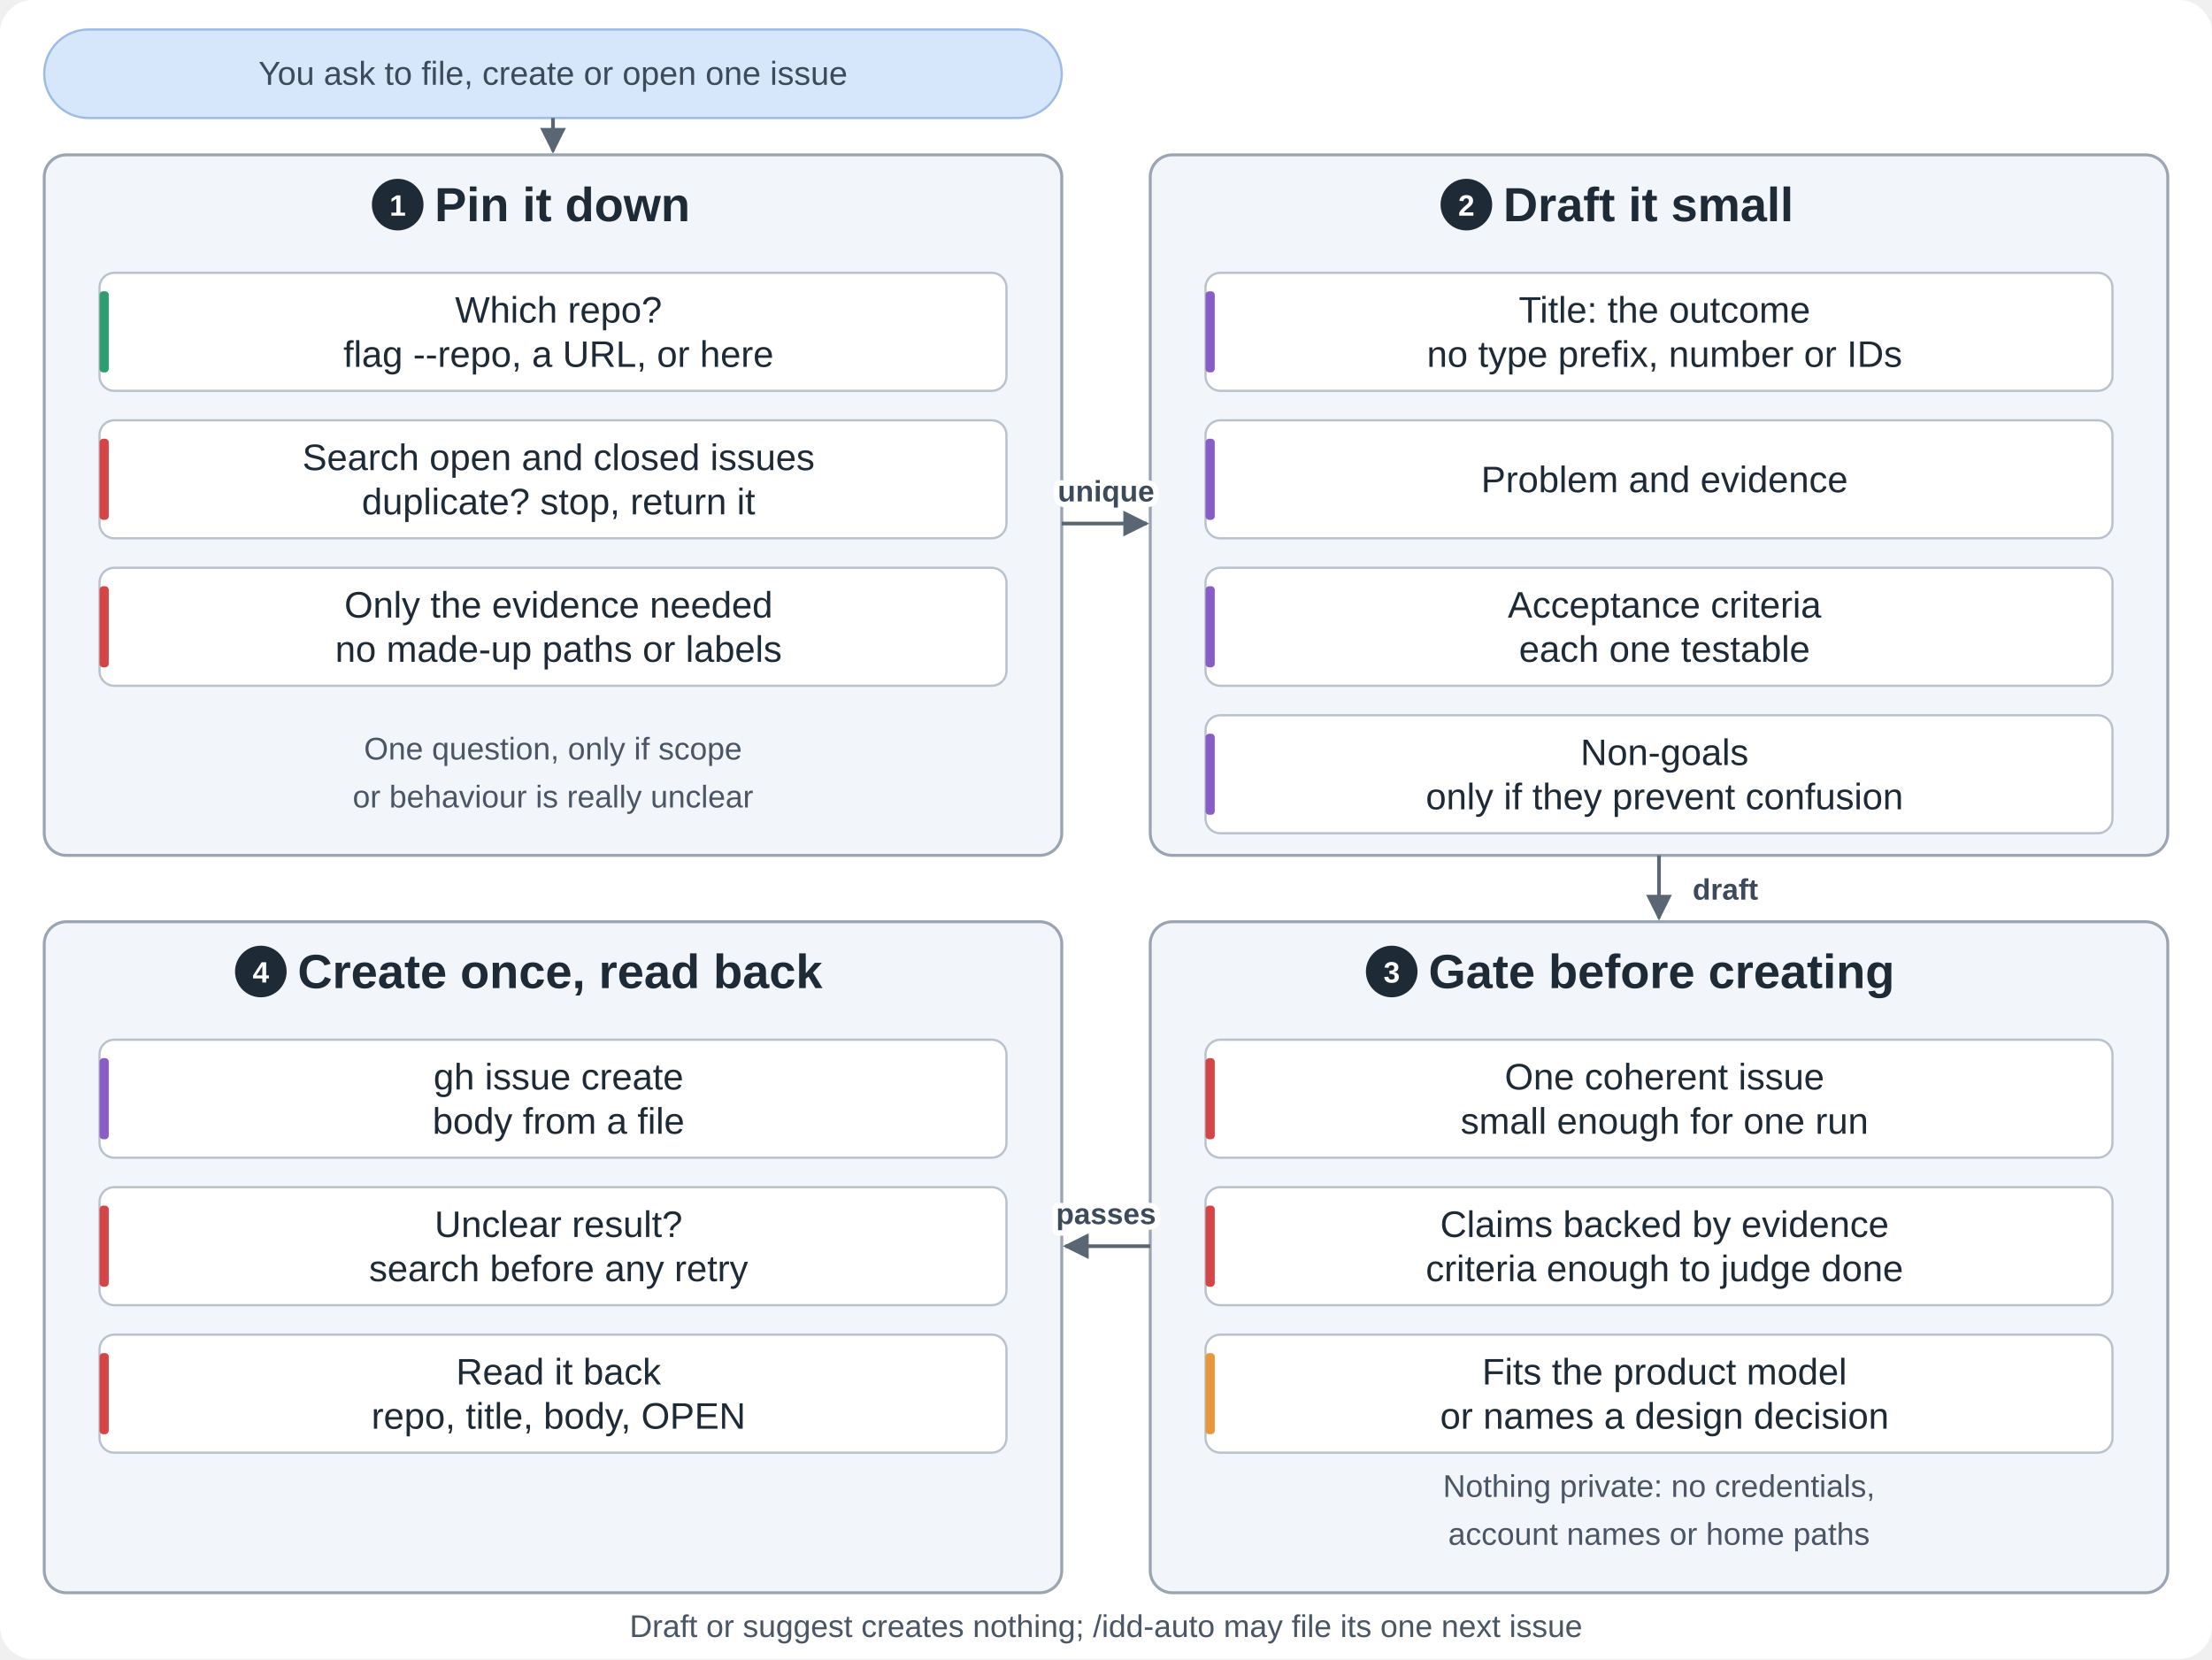
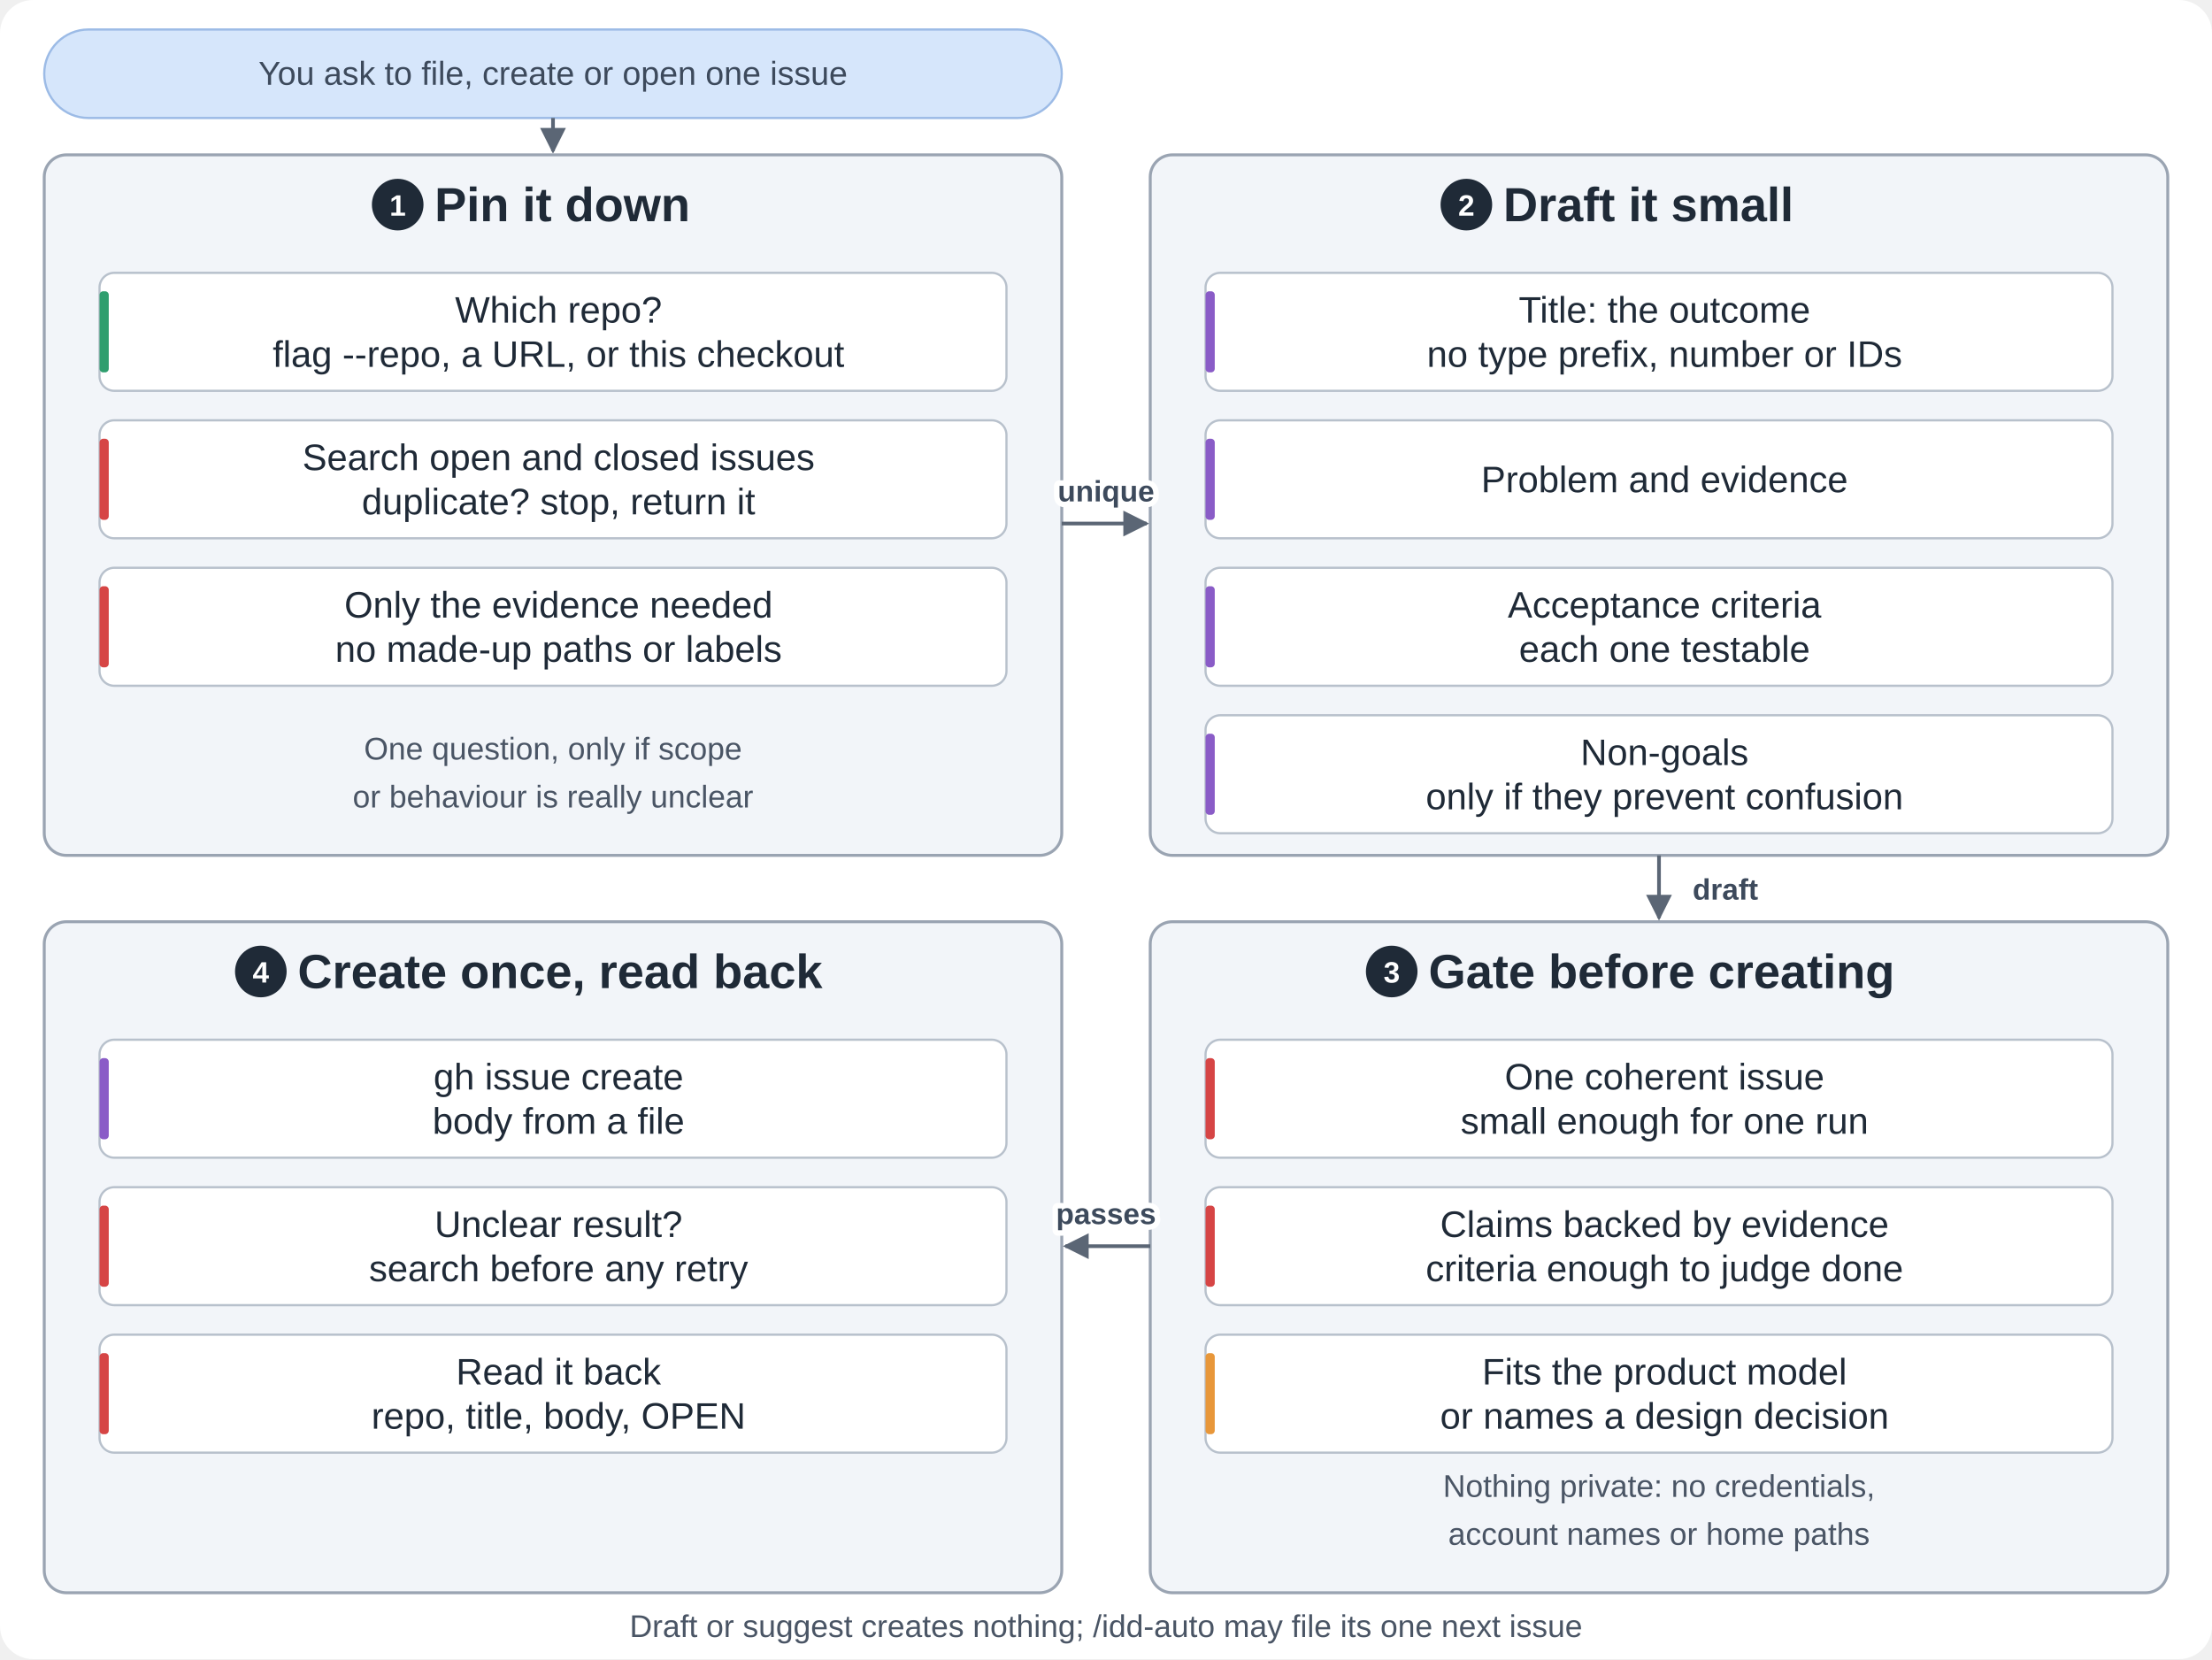
<svg xmlns="http://www.w3.org/2000/svg" viewBox="0 0 1200 900" width="1200" height="900" role="img" aria-labelledby="t d">
  <defs>
    <marker id="arr" viewBox="0 0 10 10" refX="9" refY="5" markerWidth="7" markerHeight="7" orient="auto">
      <path d="M0 0L10 5L0 10z" fill="#5b6675" />
    </marker>
    <marker id="ca" viewBox="0 0 10 10" refX="5" refY="5" markerWidth="6" markerHeight="6" orient="auto">
      <path d="M0 0L10 5L0 10z" fill="#5b6675" />
    </marker>
  </defs>
  <style>
text{font-family:-apple-system,"Helvetica Neue",Arial,"PingFang SC",sans-serif;fill:#1f2a37}
.gt{font-size:26px;font-weight:700}
.st{font-size:20px;font-weight:700}
.ag{font-size:20px}
.q{font-size:18px;fill:#3d4a5c}
.lb{font-size:17px;fill:#4a5565}
.al{font-size:16px;font-weight:600;fill:#3d4a5c;paint-order:stroke;stroke:#ffffff;stroke-width:6px;stroke-linejoin:round}
.grp{fill:#f2f5f9;stroke:#9aa4b2;stroke-width:1.6}
.sub{fill:#e8edf3;stroke:#b8c1cc;stroke-width:1.2}
.agent{fill:#ffffff;stroke:#b8c1cc;stroke-width:1.2}
.human{fill:#d6e6fb;stroke:#9cbbe6;stroke-width:1.2}
.front{fill:#dcf0e0;stroke:#9ccfa8;stroke-width:1.2}
.flow{stroke:#5b6675;stroke-width:2;fill:none;marker-end:url(#arr)}
.back{stroke-dasharray:7 5}
.cyc{stroke:#5b6675;stroke-width:2;fill:none;marker-end:url(#ca)}
.num{fill:#1f2a37}
.numt{font-size:16px;font-weight:700;fill:#ffffff}
</style>
  <rect width="1200" height="900" rx="18" fill="#ffffff" />
  <rect x="24" y="16" width="552" height="48" rx="24.0" class="human" />
  <text x="300.0" y="46.0" class="q" text-anchor="middle">You ask to file, create or open one issue</text>
  <path d="M300.0 64V82" class="flow" />
  <rect x="24" y="84" width="552" height="380" rx="12" class="grp" />
  <circle cx="215.75" cy="111" r="14" class="num" />
  <text x="215.75" y="117" class="numt" text-anchor="middle">1</text>
  <text x="235.75" y="120" class="gt" text-anchor="start">Pin it down</text>
  <rect x="54" y="148" width="492" height="64" rx="8" class="agent" />
  <rect x="54" y="158" width="5" height="44" rx="2" fill="#2f9e6e" />
  <text x="303.0" y="175.0" class="ag" text-anchor="middle">Which repo?</text>
-   <text x="303.0" y="199.0" class="ag" text-anchor="middle">flag --repo, a URL, or here</text>
+   <text x="303.0" y="199.0" class="ag" text-anchor="middle">flag --repo, a URL, or this checkout</text>
  <rect x="54" y="228" width="492" height="64" rx="8" class="agent" />
  <rect x="54" y="238" width="5" height="44" rx="2" fill="#d64545" />
  <text x="303.0" y="255.0" class="ag" text-anchor="middle">Search open and closed issues</text>
  <text x="303.0" y="279.0" class="ag" text-anchor="middle">duplicate? stop, return it</text>
  <rect x="54" y="308" width="492" height="64" rx="8" class="agent" />
  <rect x="54" y="318" width="5" height="44" rx="2" fill="#d64545" />
  <text x="303.0" y="335.0" class="ag" text-anchor="middle">Only the evidence needed</text>
  <text x="303.0" y="359.0" class="ag" text-anchor="middle">no made-up paths or labels</text>
  <text x="300.0" y="412" class="lb" text-anchor="middle">One question, only if scope</text>
  <text x="300.0" y="438" class="lb" text-anchor="middle">or behaviour is really unclear</text>
  <rect x="624" y="84" width="552" height="380" rx="12" class="grp" />
  <circle cx="795.5" cy="111" r="14" class="num" />
  <text x="795.5" y="117" class="numt" text-anchor="middle">2</text>
  <text x="815.5" y="120" class="gt" text-anchor="start">Draft it small</text>
  <rect x="654" y="148" width="492" height="64" rx="8" class="agent" />
  <rect x="654" y="158" width="5" height="44" rx="2" fill="#8a5cc7" />
  <text x="903.0" y="175.0" class="ag" text-anchor="middle">Title: the outcome</text>
  <text x="903.0" y="199.0" class="ag" text-anchor="middle">no type prefix, number or IDs</text>
  <rect x="654" y="228" width="492" height="64" rx="8" class="agent" />
  <rect x="654" y="238" width="5" height="44" rx="2" fill="#8a5cc7" />
  <text x="903.0" y="267.0" class="ag" text-anchor="middle">Problem and evidence</text>
  <rect x="654" y="308" width="492" height="64" rx="8" class="agent" />
  <rect x="654" y="318" width="5" height="44" rx="2" fill="#8a5cc7" />
  <text x="903.0" y="335.0" class="ag" text-anchor="middle">Acceptance criteria</text>
  <text x="903.0" y="359.0" class="ag" text-anchor="middle">each one testable</text>
  <rect x="654" y="388" width="492" height="64" rx="8" class="agent" />
  <rect x="654" y="398" width="5" height="44" rx="2" fill="#8a5cc7" />
  <text x="903.0" y="415.0" class="ag" text-anchor="middle">Non-goals</text>
  <text x="903.0" y="439.0" class="ag" text-anchor="middle">only if they prevent confusion</text>
  <rect x="624" y="500" width="552" height="364" rx="12" class="grp" />
  <circle cx="755.0" cy="527" r="14" class="num" />
  <text x="755.0" y="533" class="numt" text-anchor="middle">3</text>
  <text x="775.0" y="536" class="gt" text-anchor="start">Gate before creating</text>
  <rect x="654" y="564" width="492" height="64" rx="8" class="agent" />
  <rect x="654" y="574" width="5" height="44" rx="2" fill="#d64545" />
  <text x="903.0" y="591.0" class="ag" text-anchor="middle">One coherent issue</text>
  <text x="903.0" y="615.0" class="ag" text-anchor="middle">small enough for one run</text>
  <rect x="654" y="644" width="492" height="64" rx="8" class="agent" />
  <rect x="654" y="654" width="5" height="44" rx="2" fill="#d64545" />
  <text x="903.0" y="671.0" class="ag" text-anchor="middle">Claims backed by evidence</text>
  <text x="903.0" y="695.0" class="ag" text-anchor="middle">criteria enough to judge done</text>
  <rect x="654" y="724" width="492" height="64" rx="8" class="agent" />
  <rect x="654" y="734" width="5" height="44" rx="2" fill="#e8973a" />
  <text x="903.0" y="751.0" class="ag" text-anchor="middle">Fits the product model</text>
  <text x="903.0" y="775.0" class="ag" text-anchor="middle">or names a design decision</text>
  <text x="900.0" y="812" class="lb" text-anchor="middle">Nothing private: no credentials,</text>
  <text x="900.0" y="838" class="lb" text-anchor="middle">account names or home paths</text>
  <rect x="24" y="500" width="552" height="364" rx="12" class="grp" />
  <circle cx="141.5" cy="527" r="14" class="num" />
  <text x="141.5" y="533" class="numt" text-anchor="middle">4</text>
  <text x="161.5" y="536" class="gt" text-anchor="start">Create once, read back</text>
  <rect x="54" y="564" width="492" height="64" rx="8" class="agent" />
  <rect x="54" y="574" width="5" height="44" rx="2" fill="#8a5cc7" />
  <text x="303.0" y="591.0" class="ag" text-anchor="middle">gh issue create</text>
  <text x="303.0" y="615.0" class="ag" text-anchor="middle">body from a file</text>
  <rect x="54" y="644" width="492" height="64" rx="8" class="agent" />
  <rect x="54" y="654" width="5" height="44" rx="2" fill="#d64545" />
  <text x="303.0" y="671.0" class="ag" text-anchor="middle">Unclear result?</text>
  <text x="303.0" y="695.0" class="ag" text-anchor="middle">search before any retry</text>
  <rect x="54" y="724" width="492" height="64" rx="8" class="agent" />
  <rect x="54" y="734" width="5" height="44" rx="2" fill="#d64545" />
  <text x="303.0" y="751.0" class="ag" text-anchor="middle">Read it back</text>
  <text x="303.0" y="775.0" class="ag" text-anchor="middle">repo, title, body, OPEN</text>
  <path d="M576 284H622" class="flow" />
  <text x="600" y="272" class="al" text-anchor="middle">unique</text>
  <path d="M900.0 464V498" class="flow" />
  <text x="936.0" y="488" class="al" text-anchor="middle">draft</text>
  <path d="M624 676H578" class="flow" />
  <text x="600" y="664" class="al" text-anchor="middle">passes</text>
  <text x="600" y="888" class="lb" text-anchor="middle">Draft or suggest creates nothing; /idd-auto may file its one next issue</text>
</svg>
